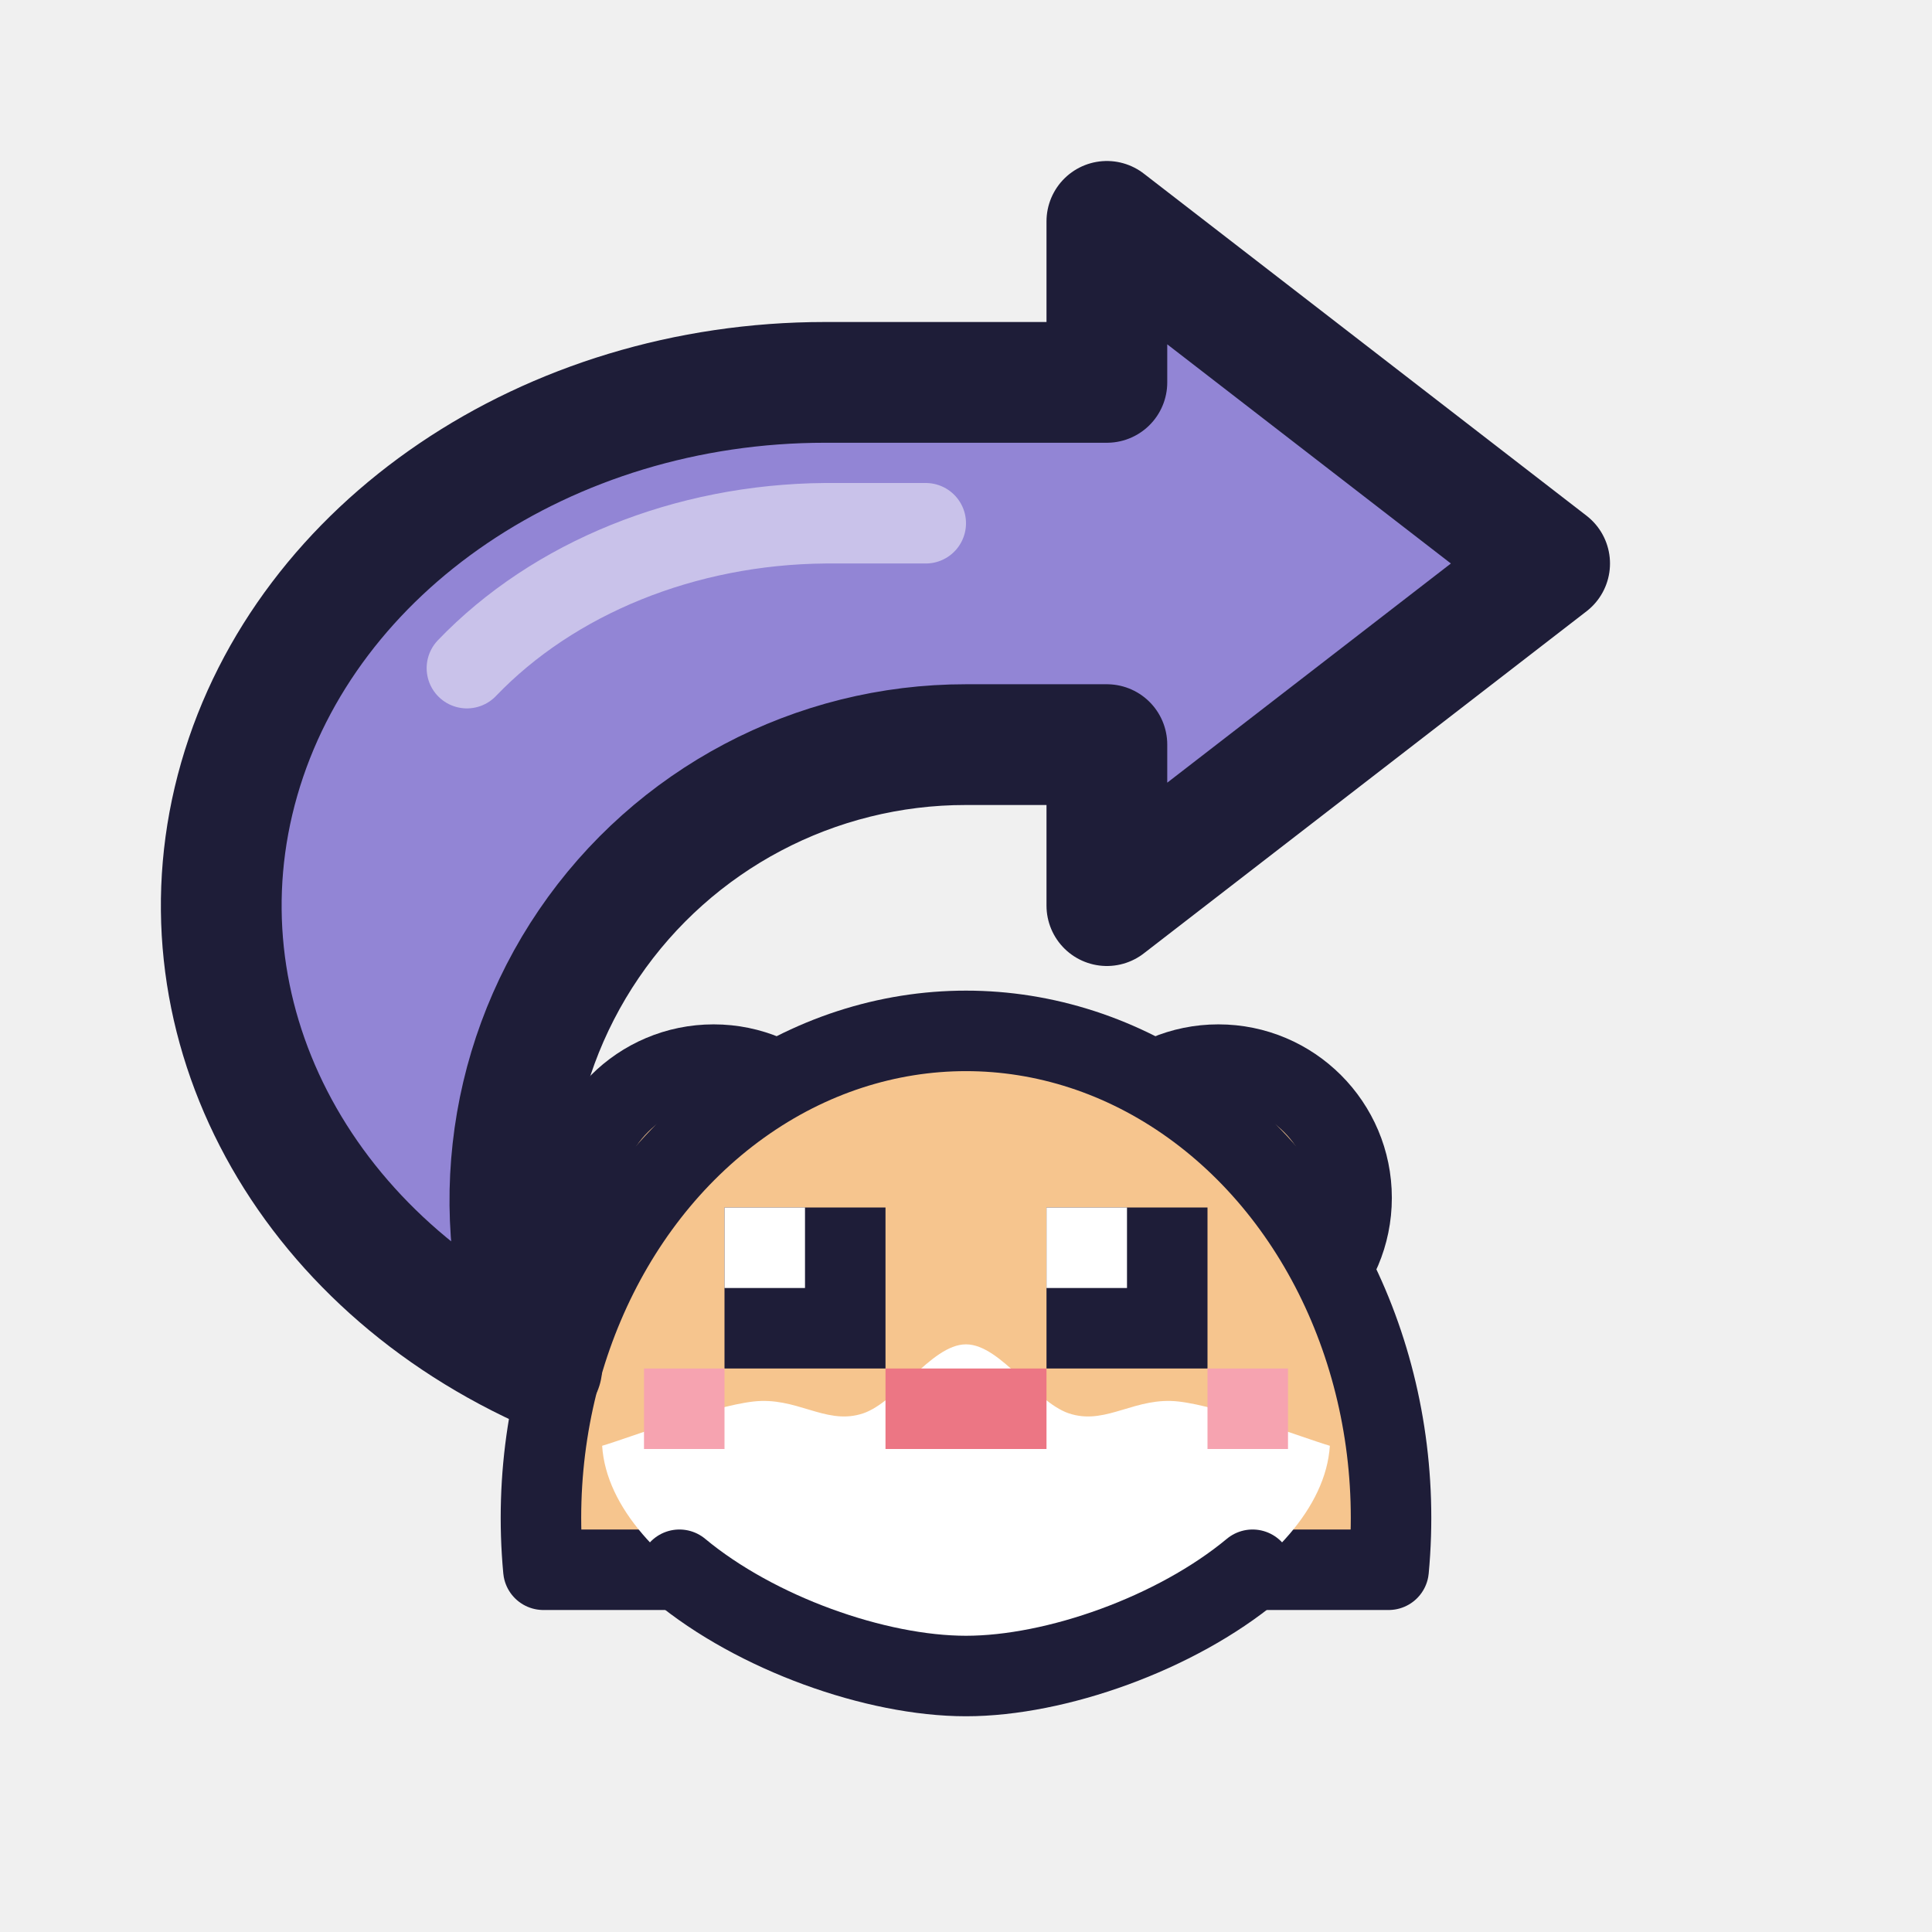
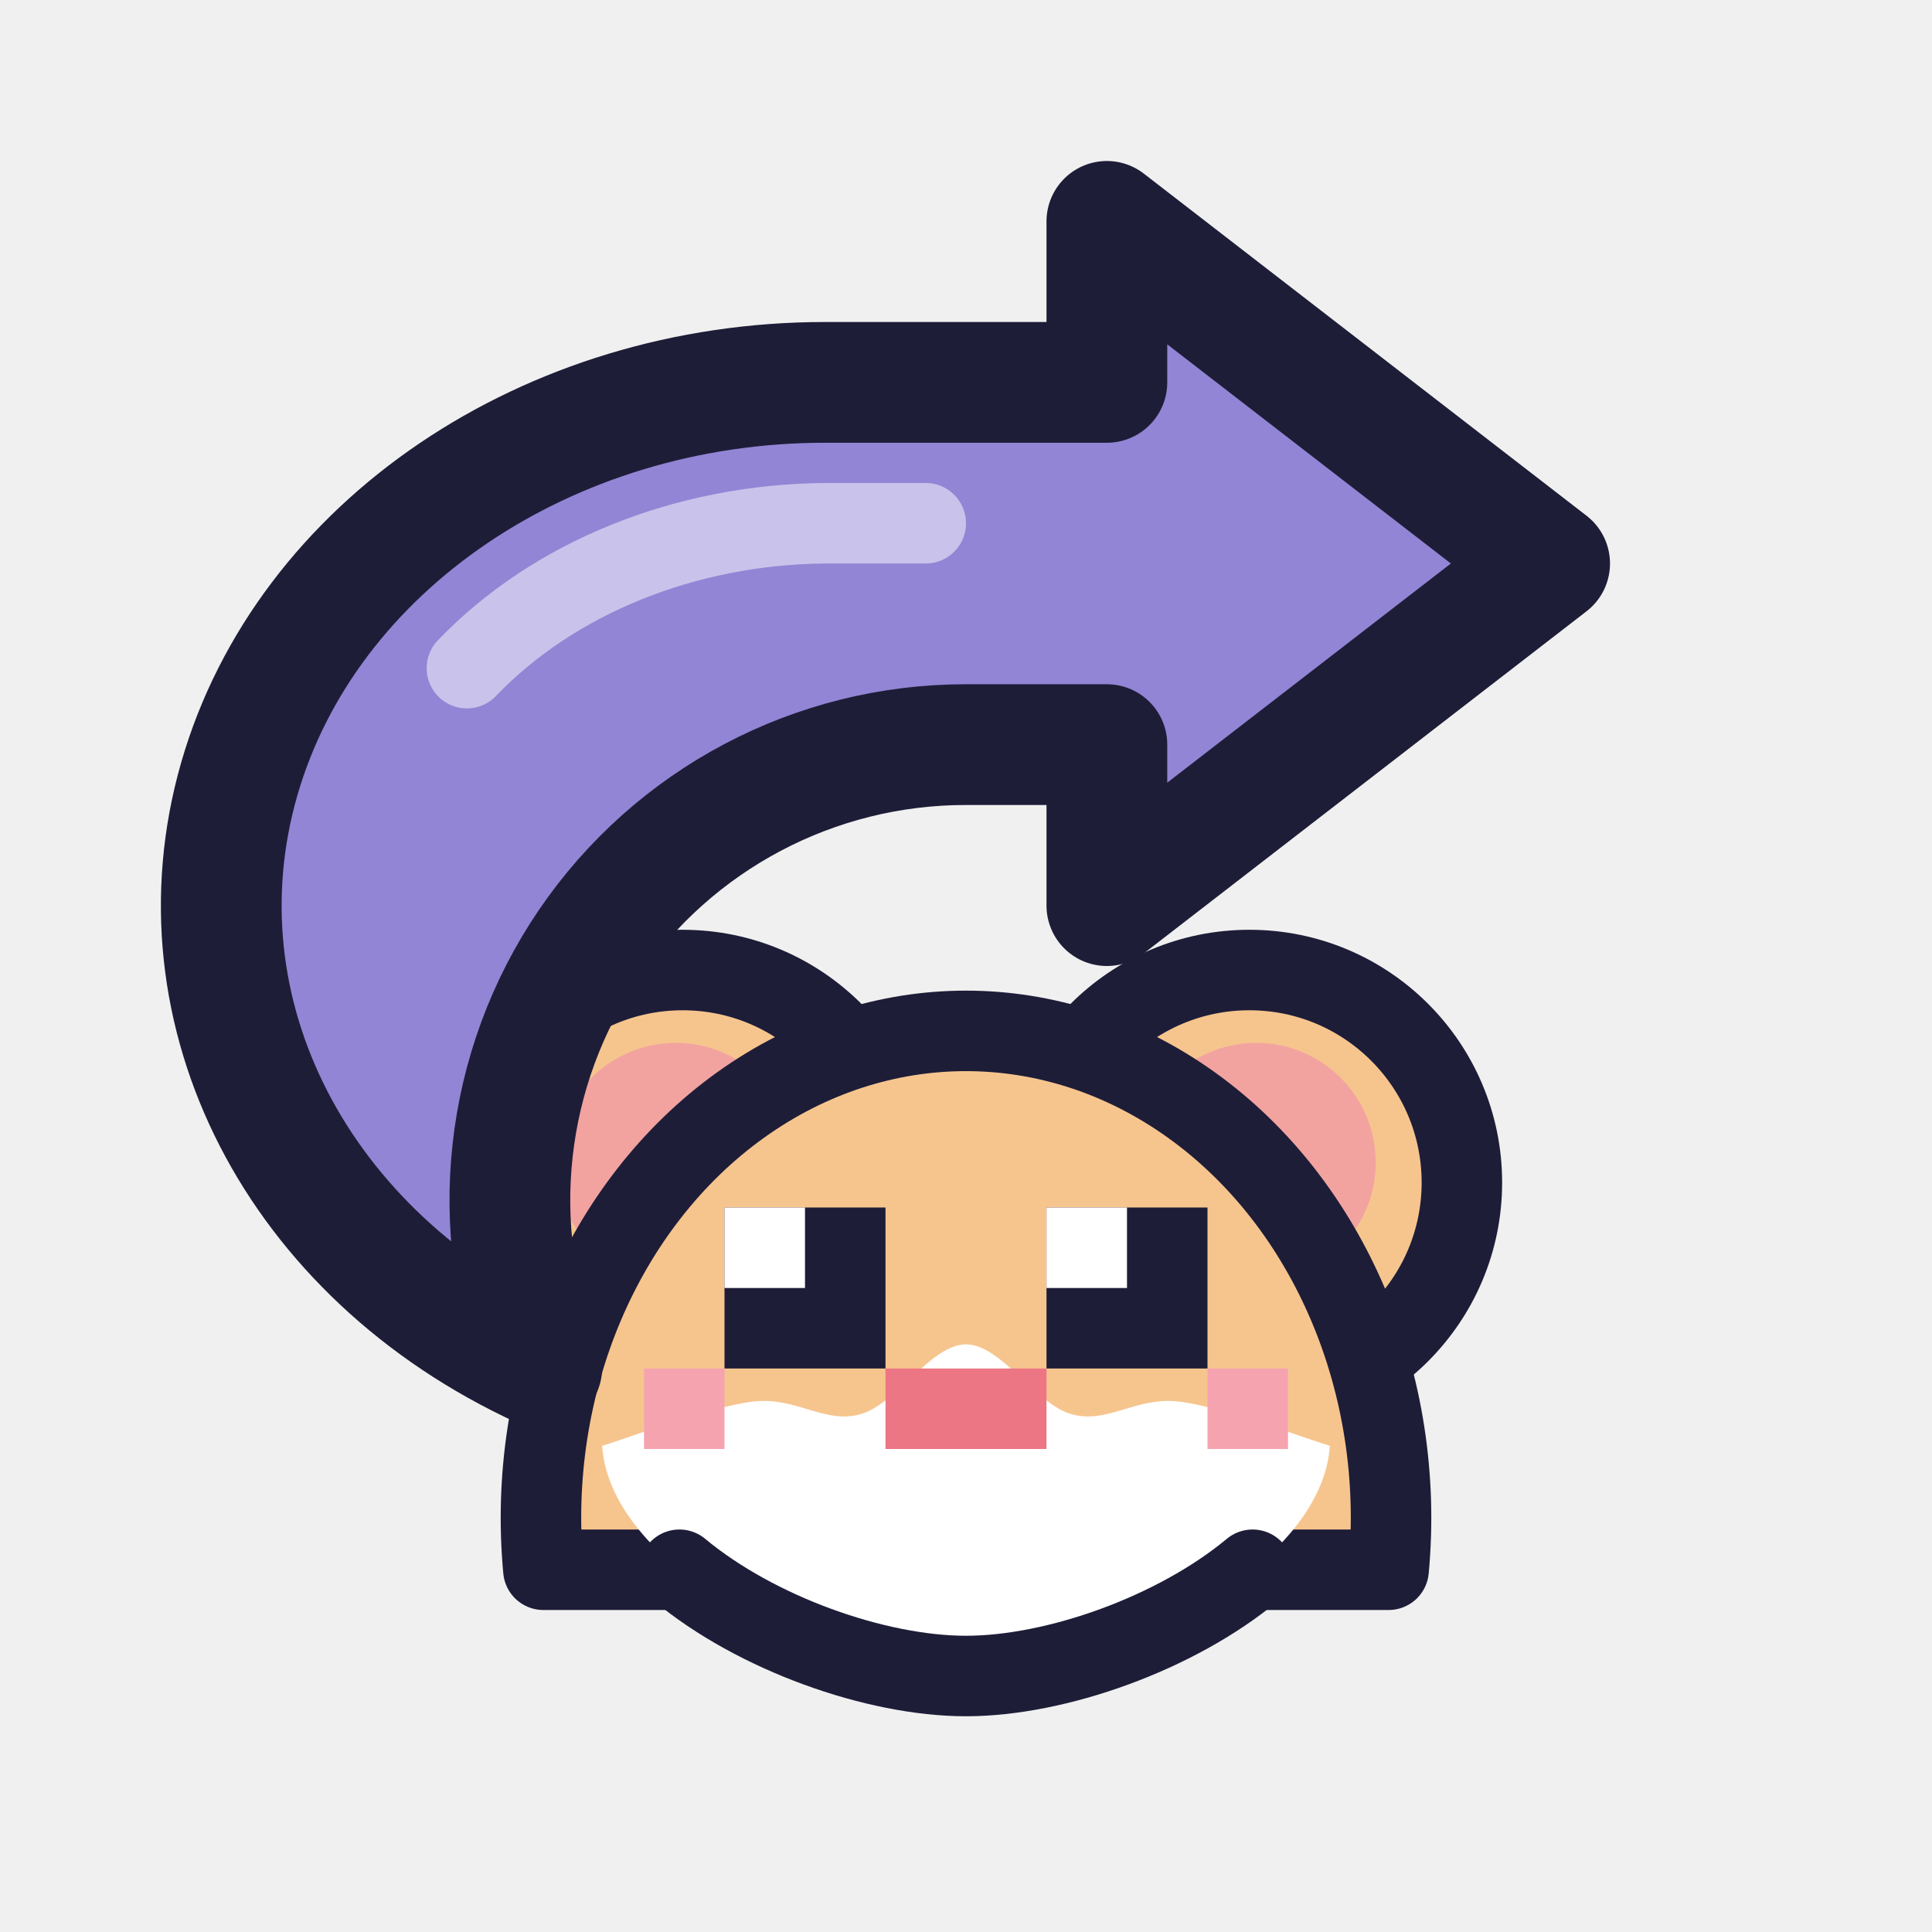
<svg xmlns="http://www.w3.org/2000/svg" width="24" height="24" viewBox="0 0 24 24">
  <g id="hamster">
-     <path id="hf_ears" d="M7.21 14.88A1.65 1.65 0 1 1 10.52 14.88A1.65 1.65 0 1 1 7.21 14.88ZM13.48 14.88A1.65 1.65 0 1 1 16.79 14.88A1.65 1.65 0 1 1 13.48 14.88Z" fill="#F6C58E" stroke="#1E1D38" stroke-width="1" />
-     <path id="hf_ears_in" d="M8.31 15.1A0.85 0.85 0 1 1 10.02 15.1A0.85 0.85 0 1 1 8.31 15.1ZM13.98 15.1A0.85 0.85 0 1 1 15.69 15.1A0.85 0.85 0 1 1 13.98 15.1Z" fill="#F2A3A0" />
+     <path id="hf_ears" d="M5.84 14.69A2.64 2.64 0 1 1 11.12 14.69A2.64 2.64 0 1 1 5.84 14.69ZM12.88 14.69A2.64 2.64 0 1 1 18.16 14.69A2.64 2.64 0 1 1 12.88 14.69Z" fill="#F6C58E" stroke="#1E1D38" stroke-width="1" />
+     <path id="hf_ears_in" d="M6.91 14.44A1.48 1.48 0 1 1 9.88 14.44A1.48 1.48 0 1 1 6.91 14.44ZM14.12 14.44A1.48 1.48 0 1 1 17.09 14.44A1.48 1.48 0 1 1 14.12 14.44Z" fill="#F2A3A0" />
    <path id="hf_head" d="M6.75 19.5A5.28 6.05 0 1 1 17.25 19.5Z" fill="#F6C58E" stroke="#1E1D38" stroke-width="1" stroke-linejoin="round" />
    <path id="hf_muzzle" d="M7.48 17.96C7.79 17.87 8.83 17.47 9.36 17.41C9.89 17.35 10.24 17.69 10.68 17.57C11.12 17.46 11.56 16.7 12 16.7C12.44 16.7 12.88 17.46 13.32 17.57C13.76 17.69 14.11 17.35 14.64 17.41C15.17 17.47 16.21 17.87 16.52 17.96C16.42 19.5 13.76 20.82 12 20.82C10.24 20.82 7.58 19.5 7.48 17.96Z" fill="#FFFFFF" />
    <path id="hf_eyes" d="M9 15h2v2h-2ZM13 15h2v2h-2Z" fill="#1E1D38" />
    <path id="hf_eyes_hl" d="M9 15h1v1h-1ZM13 15h1v1h-1Z" fill="#FFFFFF" />
    <path id="hf_nose" d="M11 17h2v1h-2Z" fill="#EC7684" />
    <path id="hf_blush" d="M8 17h1v1h-1ZM15 17h1v1h-1Z" fill="#F6A3B0" />
    <path id="hf_chin_ink" d="M15.56 19.5C14.61 20.29 13.12 20.82 12 20.82C10.88 20.82 9.39 20.29 8.44 19.5" fill="none" stroke="#1E1D38" stroke-width="1" stroke-linecap="round" />
  </g>
  <g id="object">
    <path id="arrow" d="M4.75 12L10.25 7.75V9.75H13.75A7.5 6.5 0 0 1 17.27 21.99A5.66 5.66 0 0 0 12 14.25H10.25V16.25Z" fill="#9285D5" stroke="#1E1D38" stroke-width="1.5" stroke-linejoin="round" transform="matrix(-1 0 0 1 24 -5)" />
  </g>
  <g id="glint">
    <path id="arrow_gloss" d="M12.5 11.5H13.75A5.75 4.75 0 0 1 18.2 13.3" fill="none" stroke="#FFFFFF" stroke-width="1" stroke-opacity="0.5" stroke-linecap="round" transform="matrix(-1 0 0 1 24 -5)" />
  </g>
</svg>
